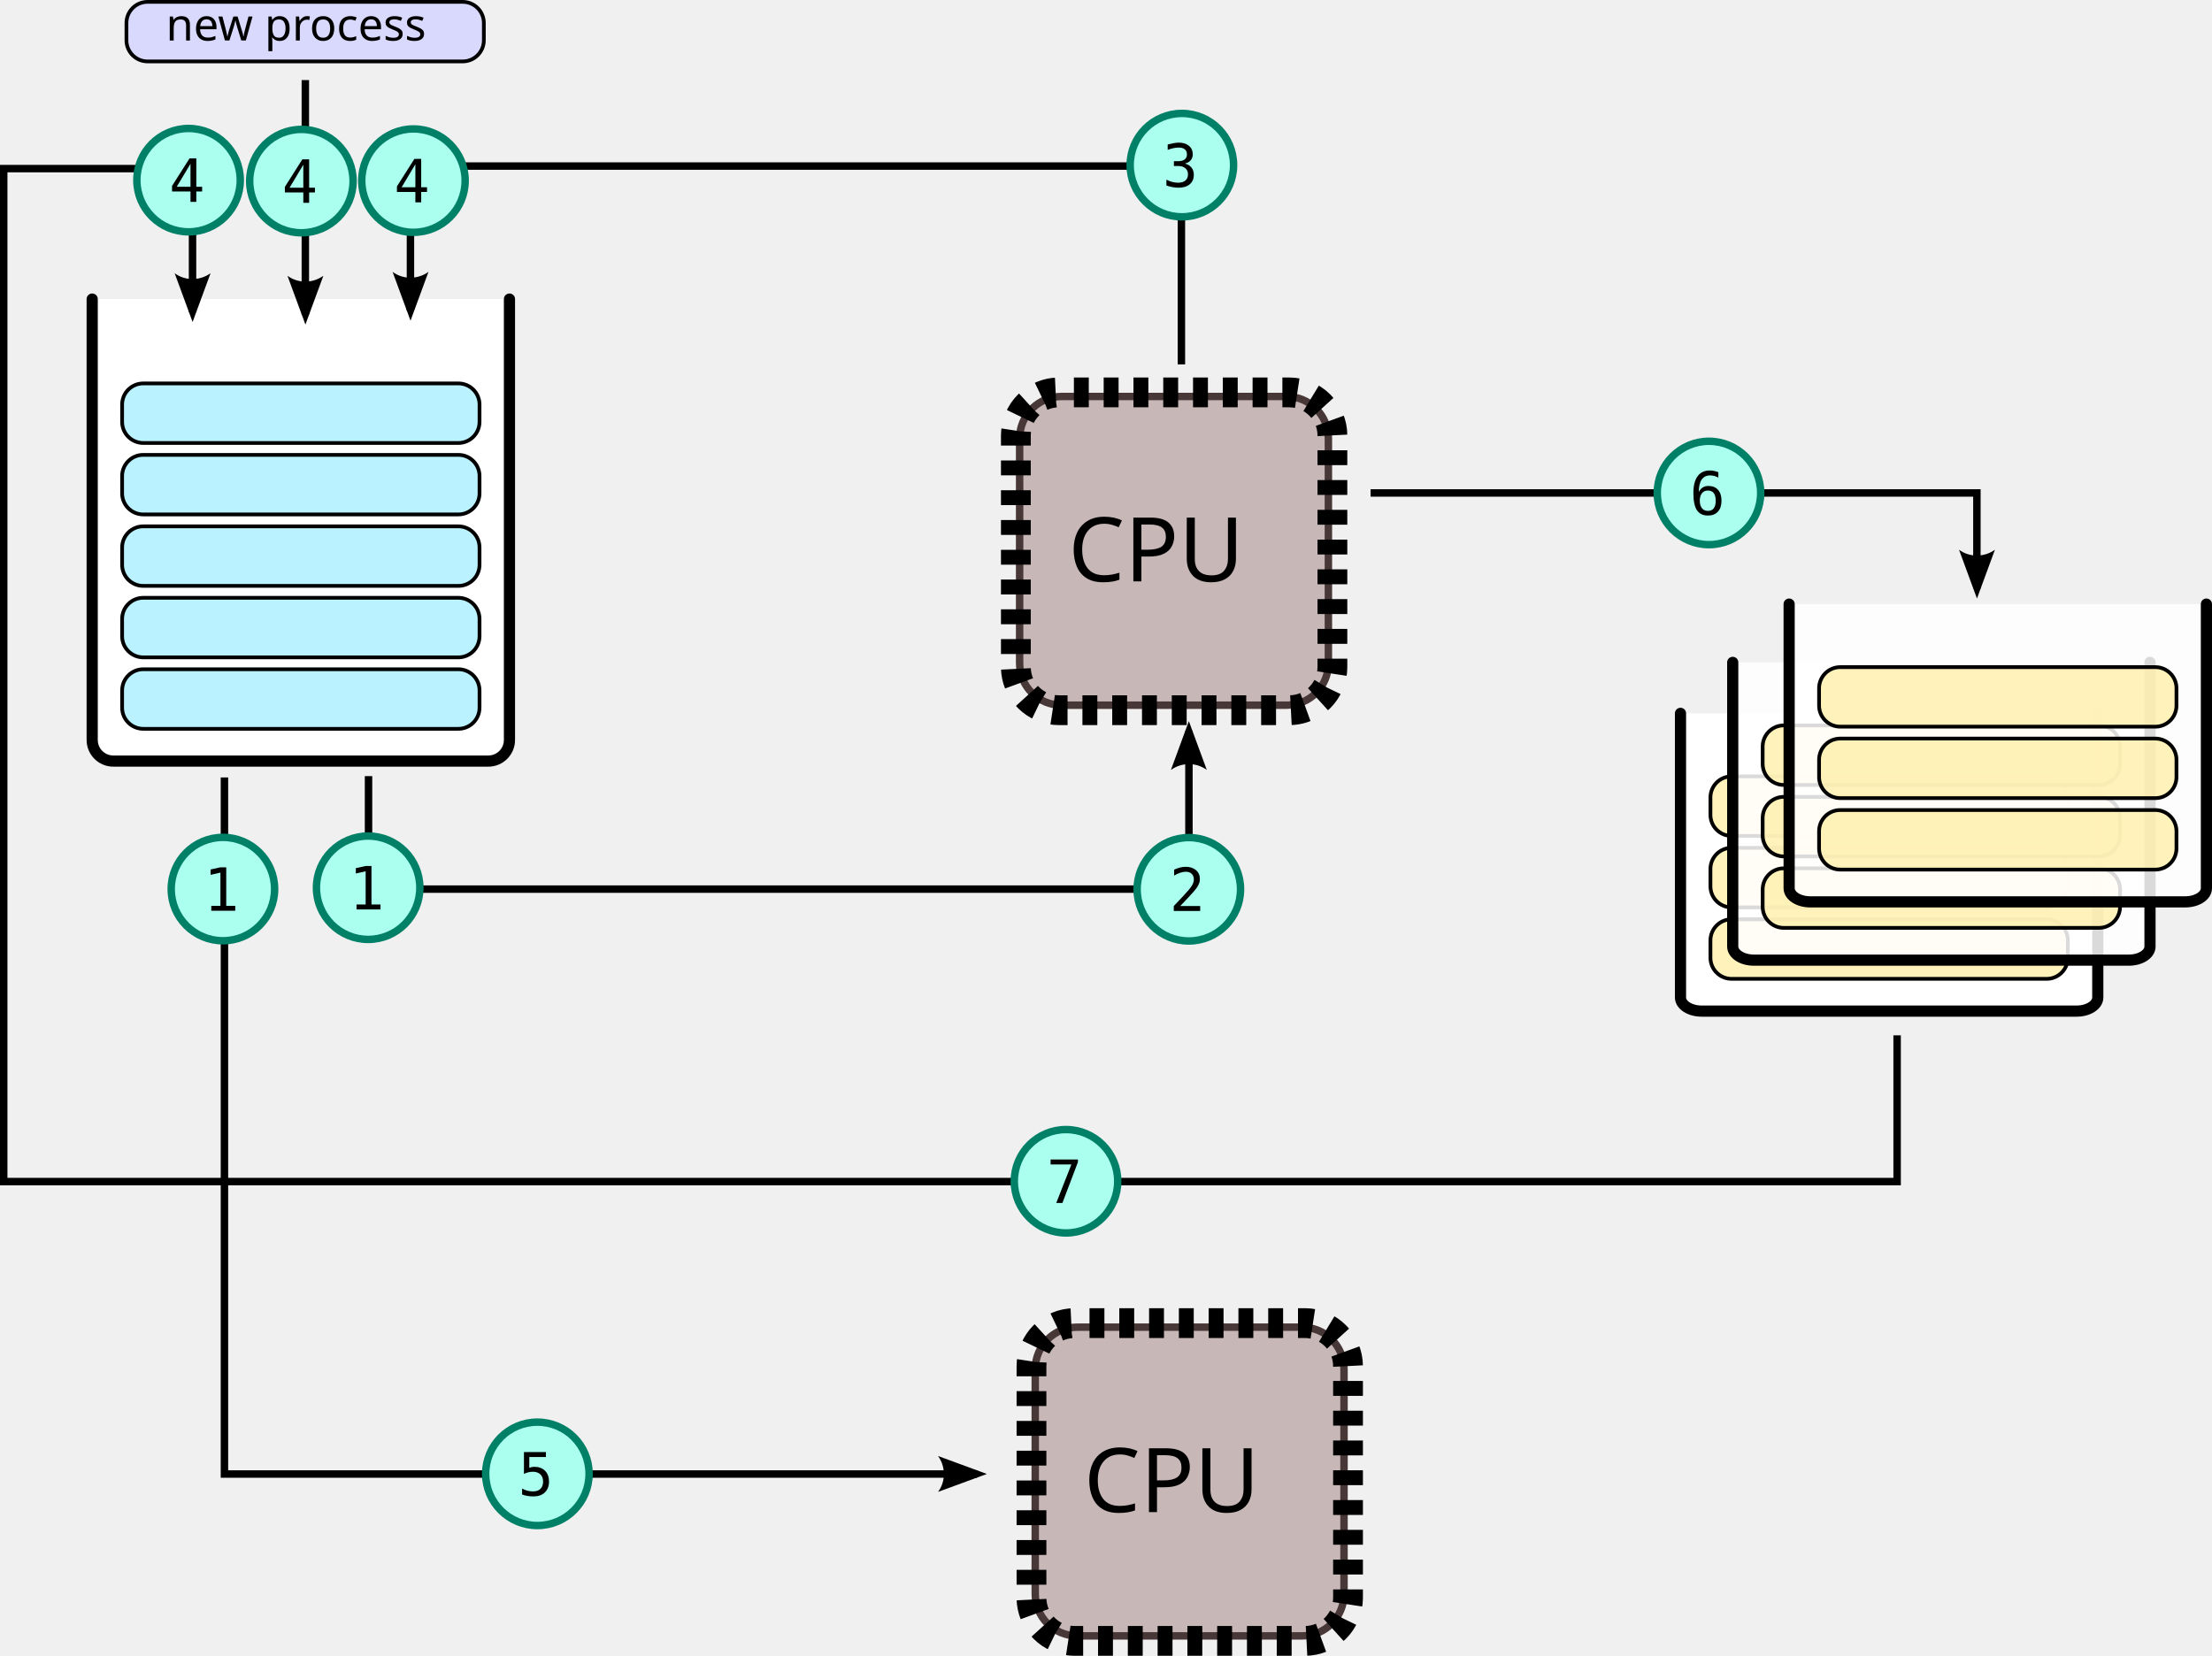
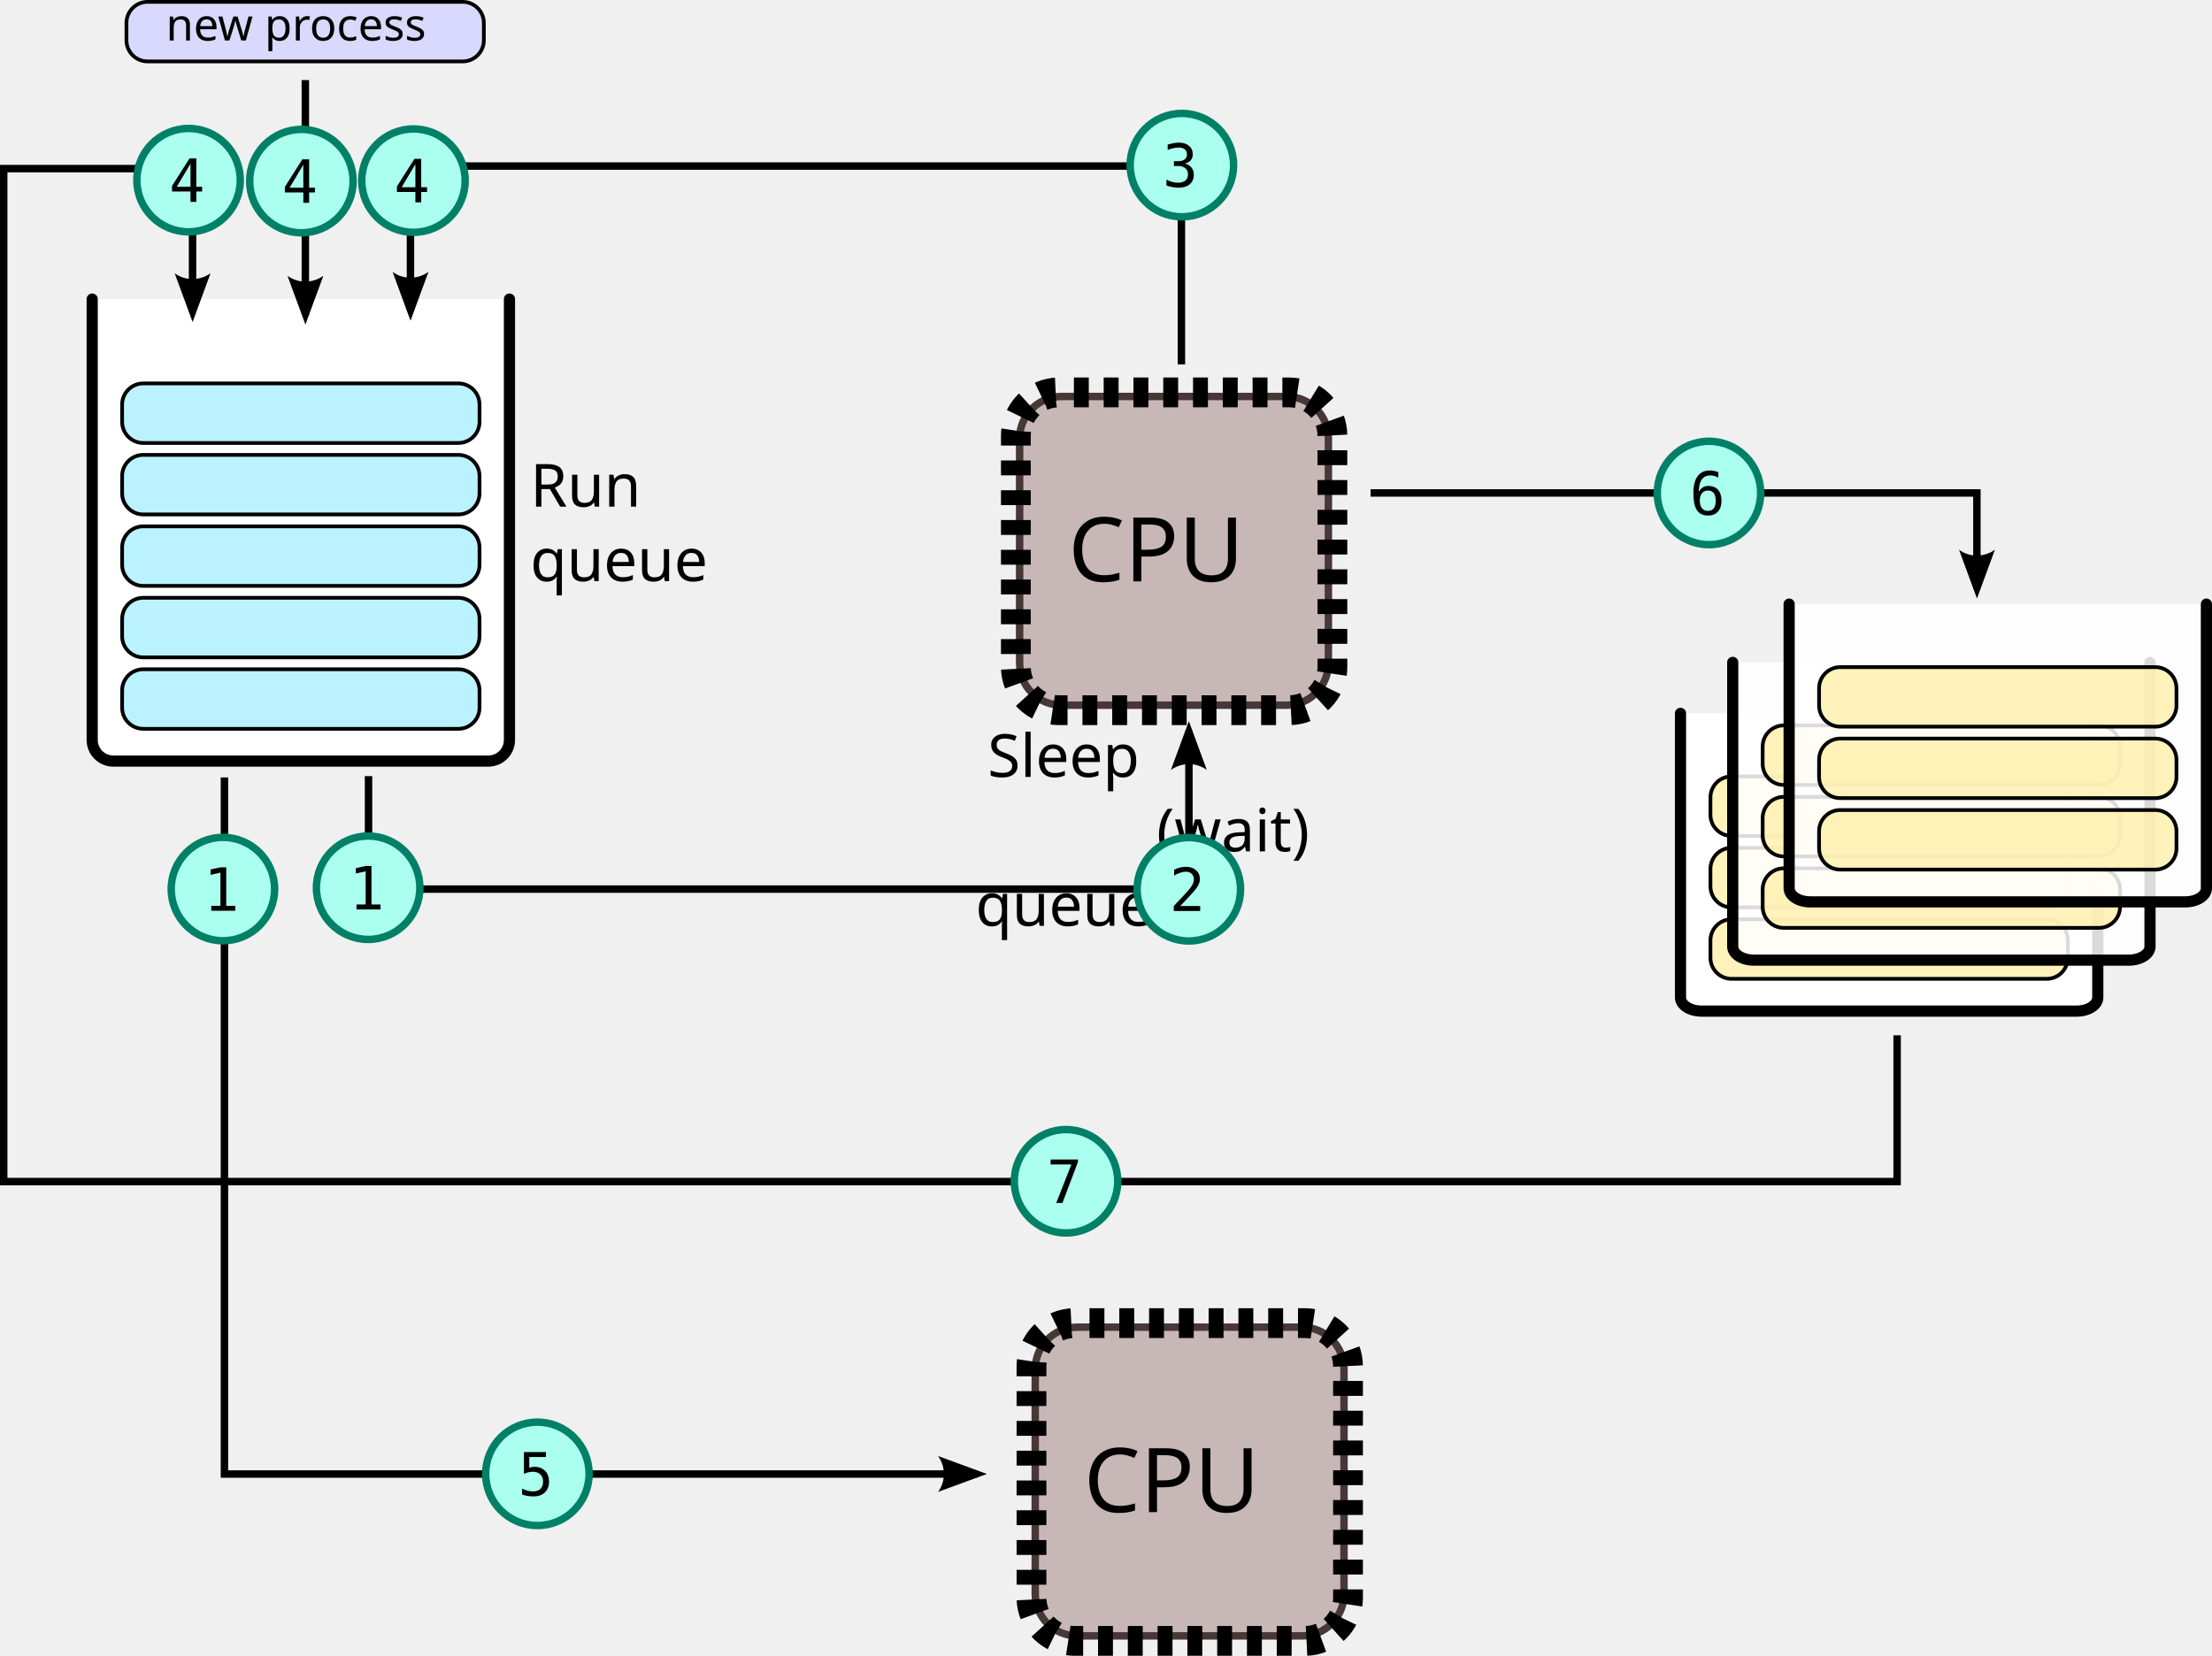
<svg xmlns="http://www.w3.org/2000/svg" xmlns:ns1="http://www.openswatchbook.org/uri/2009/osb" width="594.15" height="444.843" id="svg3210" version="1.1">
  <defs id="defs3212">
    <marker orient="auto" refY="0" refX="0" id="Arrow2Lend" style="overflow:visible">
      <path id="path6361" style="fill-rule:evenodd;stroke-width:0.625;stroke-linejoin:round" d="M 8.719,4.034 -2.207,0.016 8.719,-4.002 c -1.745,2.372 -1.735,5.617 -6e-7,8.035 z" transform="matrix(-1.1,0,0,-1.1,-1.1,0)" />
    </marker>
    <marker orient="auto" refY="0" refX="0" id="EmptyTriangleOutL" style="overflow:visible">
      <path id="path6500" d="m 5.77,0 -8.65,5 0,-10 8.65,5 z" style="fill:#ffffff;fill-rule:evenodd;stroke:#000000;stroke-width:1pt" transform="matrix(0.8,0,0,0.8,-4.8,0)" />
    </marker>
    <marker orient="auto" refY="0" refX="0" id="Arrow2Mend" style="overflow:visible">
      <path id="path6367" style="fill-rule:evenodd;stroke-width:0.625;stroke-linejoin:round" d="M 8.719,4.034 -2.207,0.016 8.719,-4.002 c -1.745,2.372 -1.735,5.617 -6e-7,8.035 z" transform="scale(-0.6,-0.6)" />
    </marker>
    <marker orient="auto" refY="0" refX="0" id="Arrow1Lend" style="overflow:visible">
      <path id="path6343" d="M 0,0 5,-5 -12.5,0 5,5 0,0 z" style="fill-rule:evenodd;stroke:#000000;stroke-width:1pt" transform="matrix(-0.8,0,0,-0.8,-10,0)" />
    </marker>
    <marker orient="auto" refY="0" refX="0" id="Arrow1Mend" style="overflow:visible">
      <path id="path6349" d="M 0,0 5,-5 -12.5,0 5,5 0,0 z" style="fill-rule:evenodd;stroke:#000000;stroke-width:1pt" transform="matrix(-0.4,0,0,-0.4,-4,0)" />
    </marker>
    <linearGradient id="linearGradient5860" ns1:paint="solid">
      <stop style="stop-color:#000000;stop-opacity:1;" offset="0" id="stop5862" />
    </linearGradient>
  </defs>
  <g id="layer1" transform="translate(-51.56891,-48.9349)">
    <path style="fill:#ffffff;stroke:#000000;stroke-width:3;stroke-linecap:round;stroke-linejoin:bevel;stroke-miterlimit:4;stroke-opacity:1;stroke-dashoffset:0" d="m 188.412,129.283 0,118.44 c 0,3.148 -2.534,5.682 -5.682,5.682 l -100.718,0 c -3.148,0 -5.682,-2.534 -5.682,-5.682 l 0,-118.44" id="rect3965" />
    <rect style="fill:#aaeeff;fill-opacity:0.808;stroke:#000000;stroke-width:1;stroke-linecap:round;stroke-linejoin:bevel;stroke-miterlimit:4;stroke-opacity:1;stroke-dasharray:none;stroke-dashoffset:0" id="rect3111" width="96" height="16" x="84.371" y="190.342" ry="5.682" />
    <rect style="fill:#aaeeff;fill-opacity:0.808;stroke:#000000;stroke-width:1;stroke-linecap:round;stroke-linejoin:bevel;stroke-miterlimit:4;stroke-opacity:1;stroke-dasharray:none;stroke-dashoffset:0" id="rect3111-2" width="96" height="16" x="84.371" y="209.54" ry="5.682" />
    <rect style="fill:#aaeeff;fill-opacity:0.808;stroke:#000000;stroke-width:1;stroke-linecap:round;stroke-linejoin:bevel;stroke-miterlimit:4;stroke-opacity:1;stroke-dasharray:none;stroke-dashoffset:0" id="rect3111-2-8" width="96" height="16" x="84.371" y="228.738" ry="5.682" />
    <rect style="fill:#aaeeff;fill-opacity:0.808;stroke:#000000;stroke-width:1;stroke-linecap:round;stroke-linejoin:bevel;stroke-miterlimit:4;stroke-opacity:1;stroke-dasharray:none;stroke-dashoffset:0" id="rect3111-9" width="96" height="16" x="84.371" y="171.143" ry="5.682" />
    <rect style="fill:#aaeeff;fill-opacity:0.808;stroke:#000000;stroke-width:1;stroke-linecap:round;stroke-linejoin:bevel;stroke-miterlimit:4;stroke-opacity:1;stroke-dasharray:none;stroke-dashoffset:0" id="rect3111-4" width="96" height="16" x="84.371" y="151.945" ry="5.682" />
    <g id="g4135" transform="translate(77.85714,-55.71429)">
      <g id="g4057">
        <path style="fill:#ffffff;stroke:#000000;stroke-width:3;stroke-linecap:round;stroke-linejoin:bevel;stroke-miterlimit:4;stroke-opacity:1;stroke-dasharray:none;stroke-dashoffset:0" d="m 537.181,296.295 0,76.335 c 0,2.029 -2.534,3.662 -5.682,3.662 l -100.718,0 c -3.148,0 -5.682,-1.633 -5.682,-3.662 l 0,-76.335" id="rect3965-2" />
        <rect style="fill:#ffeeaa;fill-opacity:0.808;stroke:#000000;stroke-width:1;stroke-linecap:round;stroke-linejoin:bevel;stroke-miterlimit:4;stroke-opacity:1;stroke-dasharray:none;stroke-dashoffset:0" id="rect3111-7" width="96" height="16" x="433.14" y="313.228" ry="5.682" />
        <rect style="fill:#ffeeaa;fill-opacity:0.808;stroke:#000000;stroke-width:1;stroke-linecap:round;stroke-linejoin:bevel;stroke-miterlimit:4;stroke-opacity:1;stroke-dasharray:none;stroke-dashoffset:0" id="rect3111-2-80" width="96" height="16" x="433.14" y="332.426" ry="5.682" />
        <rect style="fill:#ffeeaa;fill-opacity:0.808;stroke:#000000;stroke-width:1;stroke-linecap:round;stroke-linejoin:bevel;stroke-miterlimit:4;stroke-opacity:1;stroke-dasharray:none;stroke-dashoffset:0" id="rect3111-2-8-6" width="96" height="16" x="433.14" y="351.624" ry="5.682" />
      </g>
      <path id="rect3965-2-2" d="m 551.209,282.601 0,76.335 c 0,2.029 -2.534,3.662 -5.682,3.662 l -100.718,0 c -3.148,0 -5.682,-1.633 -5.682,-3.662 l 0,-76.335" style="fill:#ffffff;fill-opacity:0.855;stroke:#000000;stroke-width:3;stroke-linecap:round;stroke-linejoin:bevel;stroke-miterlimit:4;stroke-opacity:1;stroke-dasharray:none;stroke-dashoffset:0" />
      <rect ry="5.682" y="299.534" x="447.168" height="16" width="96" id="rect3111-7-3" style="fill:#ffeeaa;fill-opacity:0.808;stroke:#000000;stroke-width:1;stroke-linecap:round;stroke-linejoin:bevel;stroke-miterlimit:4;stroke-opacity:1;stroke-dasharray:none;stroke-dashoffset:0" />
      <rect ry="5.682" y="318.733" x="447.168" height="16" width="96" id="rect3111-2-80-9" style="fill:#ffeeaa;fill-opacity:0.808;stroke:#000000;stroke-width:1;stroke-linecap:round;stroke-linejoin:bevel;stroke-miterlimit:4;stroke-opacity:1;stroke-dasharray:none;stroke-dashoffset:0" />
      <rect ry="5.682" y="337.931" x="447.168" height="16" width="96" id="rect3111-2-8-6-2" style="fill:#ffeeaa;fill-opacity:0.808;stroke:#000000;stroke-width:1;stroke-linecap:round;stroke-linejoin:bevel;stroke-miterlimit:4;stroke-opacity:1;stroke-dasharray:none;stroke-dashoffset:0" />
      <path id="rect3965-2-20" d="m 566.361,266.944 0,76.335 c 0,2.029 -2.534,3.662 -5.682,3.662 l -100.718,0 c -3.148,0 -5.682,-1.633 -5.682,-3.662 l 0,-76.335" style="fill:#ffffff;fill-opacity:0.855;stroke:#000000;stroke-width:3;stroke-linecap:round;stroke-linejoin:bevel;stroke-miterlimit:4;stroke-opacity:1;stroke-dasharray:none;stroke-dashoffset:0" />
      <rect ry="5.682" y="283.877" x="462.32" height="16" width="96" id="rect3111-7-2" style="fill:#ffeeaa;fill-opacity:0.808;stroke:#000000;stroke-width:1;stroke-linecap:round;stroke-linejoin:bevel;stroke-miterlimit:4;stroke-opacity:1;stroke-dasharray:none;stroke-dashoffset:0" />
      <rect ry="5.682" y="303.075" x="462.32" height="16" width="96" id="rect3111-2-80-1" style="fill:#ffeeaa;fill-opacity:0.808;stroke:#000000;stroke-width:1;stroke-linecap:round;stroke-linejoin:bevel;stroke-miterlimit:4;stroke-opacity:1;stroke-dasharray:none;stroke-dashoffset:0" />
      <rect ry="5.682" y="322.274" x="462.32" height="16" width="96" id="rect3111-2-8-6-8" style="fill:#ffeeaa;fill-opacity:0.808;stroke:#000000;stroke-width:1;stroke-linecap:round;stroke-linejoin:bevel;stroke-miterlimit:4;stroke-opacity:1;stroke-dasharray:none;stroke-dashoffset:0" />
    </g>
    <g id="g4188" transform="translate(20.71429,-32.85714)">
      <g id="g4153">
        <rect style="fill:#c8b7b7;fill-opacity:1;stroke:#483737;stroke-width:2;stroke-miterlimit:4;stroke-opacity:1;stroke-dasharray:none;stroke-dashoffset:0" id="rect4402-8" width="82.935" height="82.935" x="304.731" y="188.312" ry="11.255" />
        <text xml:space="preserve" style="font-size:40px;font-style:normal;font-variant:normal;font-weight:500;font-stretch:normal;text-align:start;line-height:125%;letter-spacing:0px;word-spacing:0px;writing-mode:lr-tb;text-anchor:start;fill:#000000;fill-opacity:1;stroke:none;font-family:Computer Modern;-inkscape-font-specification:Computer Modern Medium" x="317.781" y="237.987" id="text3988-3-4-5-1">
          <tspan id="tspan3990-2-0-4-5" x="317.781" y="237.987" style="font-size:24px">CPU</tspan>
        </text>
      </g>
      <rect ry="11.587" y="187.216" x="303.72" height="85.38" width="85.023" id="rect4402-8-1" style="fill:none;stroke:#000000;stroke-width:8;stroke-miterlimit:4;stroke-opacity:1;stroke-dasharray:4, 4;stroke-dashoffset:28" />
    </g>
    <g id="g4188-5" transform="translate(24.90853,217.1819)">
      <g id="g4153-1">
        <rect style="fill:#c8b7b7;fill-opacity:1;stroke:#483737;stroke-width:2;stroke-miterlimit:4;stroke-opacity:1;stroke-dasharray:none;stroke-dashoffset:0" id="rect4402-8-0" width="82.935" height="82.935" x="304.731" y="188.312" ry="11.255" />
        <text xml:space="preserve" style="font-size:40px;font-style:normal;font-variant:normal;font-weight:500;font-stretch:normal;text-align:start;line-height:125%;letter-spacing:0px;word-spacing:0px;writing-mode:lr-tb;text-anchor:start;fill:#000000;fill-opacity:1;stroke:none;font-family:Computer Modern;-inkscape-font-specification:Computer Modern Medium" x="317.781" y="237.987" id="text3988-3-4-5-1-5">
          <tspan id="tspan3990-2-0-4-5-3" x="317.781" y="237.987" style="font-size:24px">CPU</tspan>
        </text>
      </g>
      <rect ry="11.587" y="187.216" x="303.72" height="85.38" width="85.023" id="rect4402-8-1-6" style="fill:none;stroke:#000000;stroke-width:8;stroke-miterlimit:4;stroke-opacity:1;stroke-dasharray:4, 4;stroke-dashoffset:28" />
    </g>
    <path style="fill:none;stroke:#000000;stroke-width:2;stroke-linecap:butt;stroke-linejoin:miter;stroke-miterlimit:4;stroke-opacity:1;stroke-dasharray:none;marker-end:url(#Arrow2Mend)" d="m 523.571,290.056 0,39.286 -508.571,0 0,-272.143 50.714,0 0,38.571" id="path4228" transform="translate(37.56891,37.03209)" />
    <path style="fill:none;stroke:#000000;stroke-width:2;stroke-linecap:butt;stroke-linejoin:miter;stroke-miterlimit:4;stroke-opacity:1;stroke-dasharray:none;marker-end:url(#Arrow2Mend)" d="m 133.585,70.45 0,63.036" id="path4230" />
    <path style="fill:none;stroke:#000000;stroke-width:2;stroke-linecap:butt;stroke-linejoin:miter;stroke-miterlimit:4;stroke-opacity:1;stroke-dasharray:none;marker-end:url(#Arrow2Mend)" d="m 331.33,109.801 0,-53.286 -207.081,0 0,38.891" id="path4234" transform="translate(37.56891,37.03209)" />
    <path style="fill:none;stroke:#000000;stroke-width:2;stroke-linecap:butt;stroke-linejoin:miter;stroke-miterlimit:4;stroke-opacity:1;stroke-dasharray:none;marker-end:url(#Arrow2Mend)" d="m 150.556,257.445 0,30.357 220.363,0 0,-42.479" id="path4236" />
    <path style="fill:none;stroke:#000000;stroke-width:2;stroke-linecap:butt;stroke-linejoin:miter;stroke-miterlimit:4;stroke-opacity:1;stroke-dasharray:none;marker-end:url(#Arrow2Mend)" d="m 74.286,220.77 0,187.143 202.143,0" id="path4238" transform="translate(37.56891,37.03209)" />
    <path style="fill:none;stroke:#000000;stroke-width:2;stroke-linecap:butt;stroke-linejoin:miter;stroke-miterlimit:4;stroke-opacity:1;stroke-dasharray:none;marker-end:url(#Arrow2Mend)" d="m 382.143,144.341 162.857,0 0,25.714" id="path4240" transform="translate(37.56891,37.03209)" />
-     <flowRoot xml:space="preserve" id="flowRoot4622" style="font-size:16px;font-style:normal;font-variant:normal;font-weight:normal;font-stretch:normal;text-align:start;line-height:125%;letter-spacing:0px;word-spacing:0px;text-anchor:start;fill:#000000;fill-opacity:1;stroke:none;font-family:DejaVu Sans Mono;-inkscape-font-specification:DejaVu Sans Mono" transform="translate(22.56891,47.03209)">
-       <flowRegion id="flowRegion4624">
-         <rect id="rect4626" width="68.571" height="46.429" x="171.429" y="123.627" />
-       </flowRegion>
-       <flowPara id="flowPara4628" style="font-style:normal;font-variant:normal;font-weight:500;font-stretch:normal;font-family:Computer Modern;-inkscape-font-specification:Computer Modern Medium">Run</flowPara>
-       <flowPara id="flowPara4630" style="font-style:normal;font-variant:normal;font-weight:500;font-stretch:normal;font-family:Computer Modern;-inkscape-font-specification:Computer Modern Medium">queue</flowPara>
-     </flowRoot>
-     <flowRoot xml:space="preserve" id="flowRoot4622-4" style="font-size:16px;font-style:normal;font-variant:normal;font-weight:normal;font-stretch:normal;text-align:start;line-height:125%;letter-spacing:0px;word-spacing:0px;text-anchor:start;fill:#000000;fill-opacity:1;stroke:none;font-family:DejaVu Sans Mono;-inkscape-font-specification:DejaVu Sans Mono" transform="translate(247.1023,119.1369)">
-       <flowRegion id="flowRegion4624-9">
-         <rect id="rect4626-5" width="80" height="60" x="171.429" y="123.627" />
-       </flowRegion>
-       <flowPara id="flowPara4630-7" style="font-style:normal;font-variant:normal;font-weight:500;font-stretch:normal;text-align:end;text-anchor:end;font-family:Computer Modern;-inkscape-font-specification:Computer Modern Medium">Sleep (wait)</flowPara>
-       <flowPara style="font-style:normal;font-variant:normal;font-weight:500;font-stretch:normal;text-align:end;text-anchor:end;font-family:Computer Modern;-inkscape-font-specification:Computer Modern Medium" id="flowPara4664">queues</flowPara>
-     </flowRoot>
-     <flowRoot xml:space="preserve" id="flowRoot4666" style="font-size:16px;font-style:normal;font-variant:normal;font-weight:normal;font-stretch:normal;text-align:start;line-height:125%;letter-spacing:0px;word-spacing:0px;text-anchor:start;fill:#000000;fill-opacity:1;stroke:none;font-family:DejaVu Sans Mono;-inkscape-font-specification:DejaVu Sans Mono" transform="translate(37.56891,37.03209)">
-       <flowRegion id="flowRegion4668">
-         <rect id="rect4670" width="90.914" height="17.678" x="184.353" y="28.484" />
-       </flowRegion>
-       <flowPara id="flowPara4672">coo</flowPara>
-     </flowRoot>
+     <text xml:space="preserve" style="font-size:16px;font-style:normal;font-variant:normal;font-weight:normal;font-stretch:normal;text-align:start;line-height:125%;letter-spacing:0px;word-spacing:0px;text-anchor:start;fill:#000000;fill-opacity:1;stroke:none;font-family:DejaVu Sans Mono;-inkscape-font-specification:DejaVu Sans Mono" x="194.006" y="185.057" id="text3090">
+       <tspan x="194.006" y="185.057" id="tspan3092">
+         <tspan x="194.006" y="185.057" style="font-weight:500;font-family:Computer Modern;-inkscape-font-specification:Computer Modern Medium" id="tspan3094">Run</tspan>
+         <tspan dx="0" x="227.038" y="185.057" style="font-weight:500;font-family:Computer Modern;-inkscape-font-specification:Computer Modern Medium" id="tspan3096" />
+       </tspan>
+       <tspan x="194.006" y="205.057" id="tspan3098">
+         <tspan x="194.006" y="205.057" style="font-weight:500;font-family:Computer Modern;-inkscape-font-specification:Computer Modern Medium" id="tspan3100">queue</tspan>
+       </tspan>
+     </text>
+     <text xml:space="preserve" style="font-size:16px;font-style:normal;font-variant:normal;font-weight:normal;font-stretch:normal;text-align:start;line-height:125%;letter-spacing:0px;word-spacing:0px;text-anchor:start;fill:#000000;fill-opacity:1;stroke:none;font-family:DejaVu Sans Mono;-inkscape-font-specification:DejaVu Sans Mono" x="496.675" y="257.667" id="text3102">
+       <tspan x="503.331" y="257.667" id="tspan3104">
+         <tspan x="496.675" y="257.667" style="font-weight:500;text-align:end;text-anchor:end;font-family:Computer Modern;-inkscape-font-specification:Computer Modern Medium" id="tspan3106">Sleep </tspan>
+       </tspan>
+       <tspan x="489.987" y="277.667" id="tspan3108">
+         <tspan x="489.987" y="277.667" style="font-weight:500;text-align:end;text-anchor:end;font-family:Computer Modern;-inkscape-font-specification:Computer Modern Medium" id="tspan3110">(wait)</tspan>
+         <tspan dx="0" x="539.956" y="277.667" style="font-weight:500;text-align:end;text-anchor:end;font-family:Computer Modern;-inkscape-font-specification:Computer Modern Medium" id="tspan3112" />
+       </tspan>
+       <tspan x="484.519" y="297.667" id="tspan3114">
+         <tspan x="484.519" y="297.667" style="font-weight:500;text-align:end;text-anchor:end;font-family:Computer Modern;-inkscape-font-specification:Computer Modern Medium" id="tspan3116"> queues</tspan>
+       </tspan>
+     </text>
    <g id="g4789" transform="translate(-64.83917,28.158)">
      <path transform="translate(12.553,34.50671)" d="m 228.8,34.797 c 0,7.671 -6.219,13.89 -13.89,13.89 -7.671,0 -13.89,-6.219 -13.89,-13.89 0,-7.671 6.219,-13.89 13.89,-13.89 7.671,0 13.89,6.219 13.89,13.89 z" id="path4787" style="fill:#aaffee;stroke:#008066;stroke-width:2;stroke-linecap:round;stroke-linejoin:bevel;stroke-miterlimit:4;stroke-opacity:1;stroke-dasharray:none;stroke-dashoffset:28" />
      <text id="text4783" y="75.136" x="222.229" style="font-size:16px;font-style:normal;font-variant:normal;font-weight:normal;font-stretch:normal;text-align:start;line-height:125%;letter-spacing:0px;word-spacing:0px;text-anchor:start;fill:#000000;fill-opacity:1;stroke:none;font-family:DejaVu Sans Mono;-inkscape-font-specification:DejaVu Sans Mono" xml:space="preserve">
        <tspan y="75.136" x="222.229" id="tspan4785">4</tspan>
      </text>
    </g>
    <g id="g4789-3" transform="translate(-94.93971,28.28427)">
      <path transform="translate(12.553,34.50671)" d="m 228.8,34.797 c 0,7.671 -6.219,13.89 -13.89,13.89 -7.671,0 -13.89,-6.219 -13.89,-13.89 0,-7.671 6.219,-13.89 13.89,-13.89 7.671,0 13.89,6.219 13.89,13.89 z" id="path4787-4" style="fill:#aaffee;stroke:#008066;stroke-width:2;stroke-linecap:round;stroke-linejoin:bevel;stroke-miterlimit:4;stroke-opacity:1;stroke-dasharray:none;stroke-dashoffset:28" />
      <text id="text4783-0" y="75.136" x="222.229" style="font-size:16px;font-style:normal;font-variant:normal;font-weight:normal;font-stretch:normal;text-align:start;line-height:125%;letter-spacing:0px;word-spacing:0px;text-anchor:start;fill:#000000;fill-opacity:1;stroke:none;font-family:DejaVu Sans Mono;-inkscape-font-specification:DejaVu Sans Mono" xml:space="preserve">
        <tspan y="75.136" x="222.229" id="tspan4785-6">4</tspan>
      </text>
    </g>
    <g id="g4789-3-7" transform="translate(-125.2443,28.03173)">
      <path transform="translate(12.553,34.50671)" d="m 228.8,34.797 c 0,7.671 -6.219,13.89 -13.89,13.89 -7.671,0 -13.89,-6.219 -13.89,-13.89 0,-7.671 6.219,-13.89 13.89,-13.89 7.671,0 13.89,6.219 13.89,13.89 z" id="path4787-4-8" style="fill:#aaffee;stroke:#008066;stroke-width:2;stroke-linecap:round;stroke-linejoin:bevel;stroke-miterlimit:4;stroke-opacity:1;stroke-dasharray:none;stroke-dashoffset:28" />
      <text id="text4783-0-2" y="75.136" x="222.229" style="font-size:16px;font-style:normal;font-variant:normal;font-weight:normal;font-stretch:normal;text-align:start;line-height:125%;letter-spacing:0px;word-spacing:0px;text-anchor:start;fill:#000000;fill-opacity:1;stroke:none;font-family:DejaVu Sans Mono;-inkscape-font-specification:DejaVu Sans Mono" xml:space="preserve">
        <tspan y="75.136" x="222.229" id="tspan4785-6-9">4</tspan>
      </text>
    </g>
    <g id="g4789-3-7-0" transform="translate(-116.0177,218.4851)">
      <path transform="translate(12.553,34.50671)" d="m 228.8,34.797 c 0,7.671 -6.219,13.89 -13.89,13.89 -7.671,0 -13.89,-6.219 -13.89,-13.89 0,-7.671 6.219,-13.89 13.89,-13.89 7.671,0 13.89,6.219 13.89,13.89 z" id="path4787-4-8-3" style="fill:#aaffee;stroke:#008066;stroke-width:2;stroke-linecap:round;stroke-linejoin:bevel;stroke-miterlimit:4;stroke-opacity:1;stroke-dasharray:none;stroke-dashoffset:28" />
      <text id="text4783-0-2-4" y="75.136" x="222.229" style="font-size:16px;font-style:normal;font-variant:normal;font-weight:normal;font-stretch:normal;text-align:start;line-height:125%;letter-spacing:0px;word-spacing:0px;text-anchor:start;fill:#000000;fill-opacity:1;stroke:none;font-family:DejaVu Sans Mono;-inkscape-font-specification:DejaVu Sans Mono" xml:space="preserve">
        <tspan y="75.136" x="222.229" id="tspan4785-6-9-1">1</tspan>
      </text>
    </g>
    <g id="g4789-3-7-0-3" transform="translate(-77.0095,218.128)">
      <path transform="translate(12.553,34.50671)" d="m 228.8,34.797 c 0,7.671 -6.219,13.89 -13.89,13.89 -7.671,0 -13.89,-6.219 -13.89,-13.89 0,-7.671 6.219,-13.89 13.89,-13.89 7.671,0 13.89,6.219 13.89,13.89 z" id="path4787-4-8-3-0" style="fill:#aaffee;stroke:#008066;stroke-width:2;stroke-linecap:round;stroke-linejoin:bevel;stroke-miterlimit:4;stroke-opacity:1;stroke-dasharray:none;stroke-dashoffset:28" />
      <text id="text4783-0-2-4-7" y="75.136" x="222.229" style="font-size:16px;font-style:normal;font-variant:normal;font-weight:normal;font-stretch:normal;text-align:start;line-height:125%;letter-spacing:0px;word-spacing:0px;text-anchor:start;fill:#000000;fill-opacity:1;stroke:none;font-family:DejaVu Sans Mono;-inkscape-font-specification:DejaVu Sans Mono" xml:space="preserve">
        <tspan y="75.136" x="222.229" id="tspan4785-6-9-1-9">1</tspan>
      </text>
    </g>
    <g id="g4789-3-7-0-3-6" transform="translate(143.4309,218.5451)">
      <path transform="translate(12.553,34.50671)" d="m 228.8,34.797 c 0,7.671 -6.219,13.89 -13.89,13.89 -7.671,0 -13.89,-6.219 -13.89,-13.89 0,-7.671 6.219,-13.89 13.89,-13.89 7.671,0 13.89,6.219 13.89,13.89 z" id="path4787-4-8-3-0-6" style="fill:#aaffee;stroke:#008066;stroke-width:2;stroke-linecap:round;stroke-linejoin:bevel;stroke-miterlimit:4;stroke-opacity:1;stroke-dasharray:none;stroke-dashoffset:28" />
      <text id="text4783-0-2-4-7-6" y="75.136" x="222.229" style="font-size:16px;font-style:normal;font-variant:normal;font-weight:normal;font-stretch:normal;text-align:start;line-height:125%;letter-spacing:0px;word-spacing:0px;text-anchor:start;fill:#000000;fill-opacity:1;stroke:none;font-family:DejaVu Sans Mono;-inkscape-font-specification:DejaVu Sans Mono" xml:space="preserve">
        <tspan y="75.136" x="222.229" id="tspan4785-6-9-1-9-5">2</tspan>
      </text>
    </g>
    <g id="g4789-3-7-0-3-6-4" transform="translate(141.5623,23.99112)">
      <path transform="translate(12.553,34.50671)" d="m 228.8,34.797 c 0,7.671 -6.219,13.89 -13.89,13.89 -7.671,0 -13.89,-6.219 -13.89,-13.89 0,-7.671 6.219,-13.89 13.89,-13.89 7.671,0 13.89,6.219 13.89,13.89 z" id="path4787-4-8-3-0-6-5" style="fill:#aaffee;stroke:#008066;stroke-width:2;stroke-linecap:round;stroke-linejoin:bevel;stroke-miterlimit:4;stroke-opacity:1;stroke-dasharray:none;stroke-dashoffset:28" />
      <text id="text4783-0-2-4-7-6-6" y="75.136" x="222.229" style="font-size:16px;font-style:normal;font-variant:normal;font-weight:normal;font-stretch:normal;text-align:start;line-height:125%;letter-spacing:0px;word-spacing:0px;text-anchor:start;fill:#000000;fill-opacity:1;stroke:none;font-family:DejaVu Sans Mono;-inkscape-font-specification:DejaVu Sans Mono" xml:space="preserve">
        <tspan y="75.136" x="222.229" id="tspan4785-6-9-1-9-5-7">3</tspan>
      </text>
    </g>
    <g id="g4789-3-7-0-3-6-4-6" transform="translate(283.1417,112.0692)">
      <path transform="translate(12.553,34.50671)" d="m 228.8,34.797 c 0,7.671 -6.219,13.89 -13.89,13.89 -7.671,0 -13.89,-6.219 -13.89,-13.89 0,-7.671 6.219,-13.89 13.89,-13.89 7.671,0 13.89,6.219 13.89,13.89 z" id="path4787-4-8-3-0-6-5-1" style="fill:#aaffee;stroke:#008066;stroke-width:2;stroke-linecap:round;stroke-linejoin:bevel;stroke-miterlimit:4;stroke-opacity:1;stroke-dasharray:none;stroke-dashoffset:28" />
      <text id="text4783-0-2-4-7-6-6-3" y="75.136" x="222.229" style="font-size:16px;font-style:normal;font-variant:normal;font-weight:normal;font-stretch:normal;text-align:start;line-height:125%;letter-spacing:0px;word-spacing:0px;text-anchor:start;fill:#000000;fill-opacity:1;stroke:none;font-family:DejaVu Sans Mono;-inkscape-font-specification:DejaVu Sans Mono" xml:space="preserve">
        <tspan y="75.136" x="222.229" id="tspan4785-6-9-1-9-5-7-3">6</tspan>
      </text>
    </g>
    <g id="g4789-3-7-0-3-6-4-6-4" transform="translate(110.4414,296.9862)">
      <path transform="translate(12.553,34.50671)" d="m 228.8,34.797 c 0,7.671 -6.219,13.89 -13.89,13.89 -7.671,0 -13.89,-6.219 -13.89,-13.89 0,-7.671 6.219,-13.89 13.89,-13.89 7.671,0 13.89,6.219 13.89,13.89 z" id="path4787-4-8-3-0-6-5-1-5" style="fill:#aaffee;stroke:#008066;stroke-width:2;stroke-linecap:round;stroke-linejoin:bevel;stroke-miterlimit:4;stroke-opacity:1;stroke-dasharray:none;stroke-dashoffset:28" />
      <text id="text4783-0-2-4-7-6-6-3-1" y="75.136" x="222.229" style="font-size:16px;font-style:normal;font-variant:normal;font-weight:normal;font-stretch:normal;text-align:start;line-height:125%;letter-spacing:0px;word-spacing:0px;text-anchor:start;fill:#000000;fill-opacity:1;stroke:none;font-family:DejaVu Sans Mono;-inkscape-font-specification:DejaVu Sans Mono" xml:space="preserve">
        <tspan y="75.136" x="222.229" id="tspan4785-6-9-1-9-5-7-3-8">7</tspan>
      </text>
    </g>
    <g id="g4789-3-7-0-3-6-4-6-4-0" transform="translate(-31.55264,375.5873)">
      <path transform="translate(12.553,34.50671)" d="m 228.8,34.797 c 0,7.671 -6.219,13.89 -13.89,13.89 -7.671,0 -13.89,-6.219 -13.89,-13.89 0,-7.671 6.219,-13.89 13.89,-13.89 7.671,0 13.89,6.219 13.89,13.89 z" id="path4787-4-8-3-0-6-5-1-5-1" style="fill:#aaffee;stroke:#008066;stroke-width:2;stroke-linecap:round;stroke-linejoin:bevel;stroke-miterlimit:4;stroke-opacity:1;stroke-dasharray:none;stroke-dashoffset:28" />
      <text id="text4783-0-2-4-7-6-6-3-1-6" y="75.136" x="222.229" style="font-size:16px;font-style:normal;font-variant:normal;font-weight:normal;font-stretch:normal;text-align:start;line-height:125%;letter-spacing:0px;word-spacing:0px;text-anchor:start;fill:#000000;fill-opacity:1;stroke:none;font-family:DejaVu Sans Mono;-inkscape-font-specification:DejaVu Sans Mono" xml:space="preserve">
        <tspan y="75.136" x="222.229" id="tspan4785-6-9-1-9-5-7-3-8-7">5</tspan>
      </text>
    </g>
    <g id="g6507">
      <rect ry="5.682" y="49.435" x="85.533" height="16" width="96" id="rect3111-4-2" style="fill:#d5d5ff;fill-opacity:0.855;stroke:#000000;stroke-width:1;stroke-linecap:round;stroke-linejoin:bevel;stroke-miterlimit:4;stroke-opacity:1;stroke-dasharray:none;stroke-dashoffset:0" />
      <text id="text6503" y="59.817" x="96.15" style="font-size:16px;font-style:normal;font-variant:normal;font-weight:normal;font-stretch:normal;text-align:start;line-height:125%;letter-spacing:0px;word-spacing:0px;text-anchor:start;fill:#000000;fill-opacity:1;stroke:none;font-family:DejaVu Sans Mono;-inkscape-font-specification:DejaVu Sans Mono" xml:space="preserve">
        <tspan style="font-size:12px;font-style:normal;font-variant:normal;font-weight:500;font-stretch:normal;font-family:Computer Modern;-inkscape-font-specification:Computer Modern Medium" y="59.817" x="96.15" id="tspan6505">new process</tspan>
      </text>
    </g>
  </g>
</svg>
